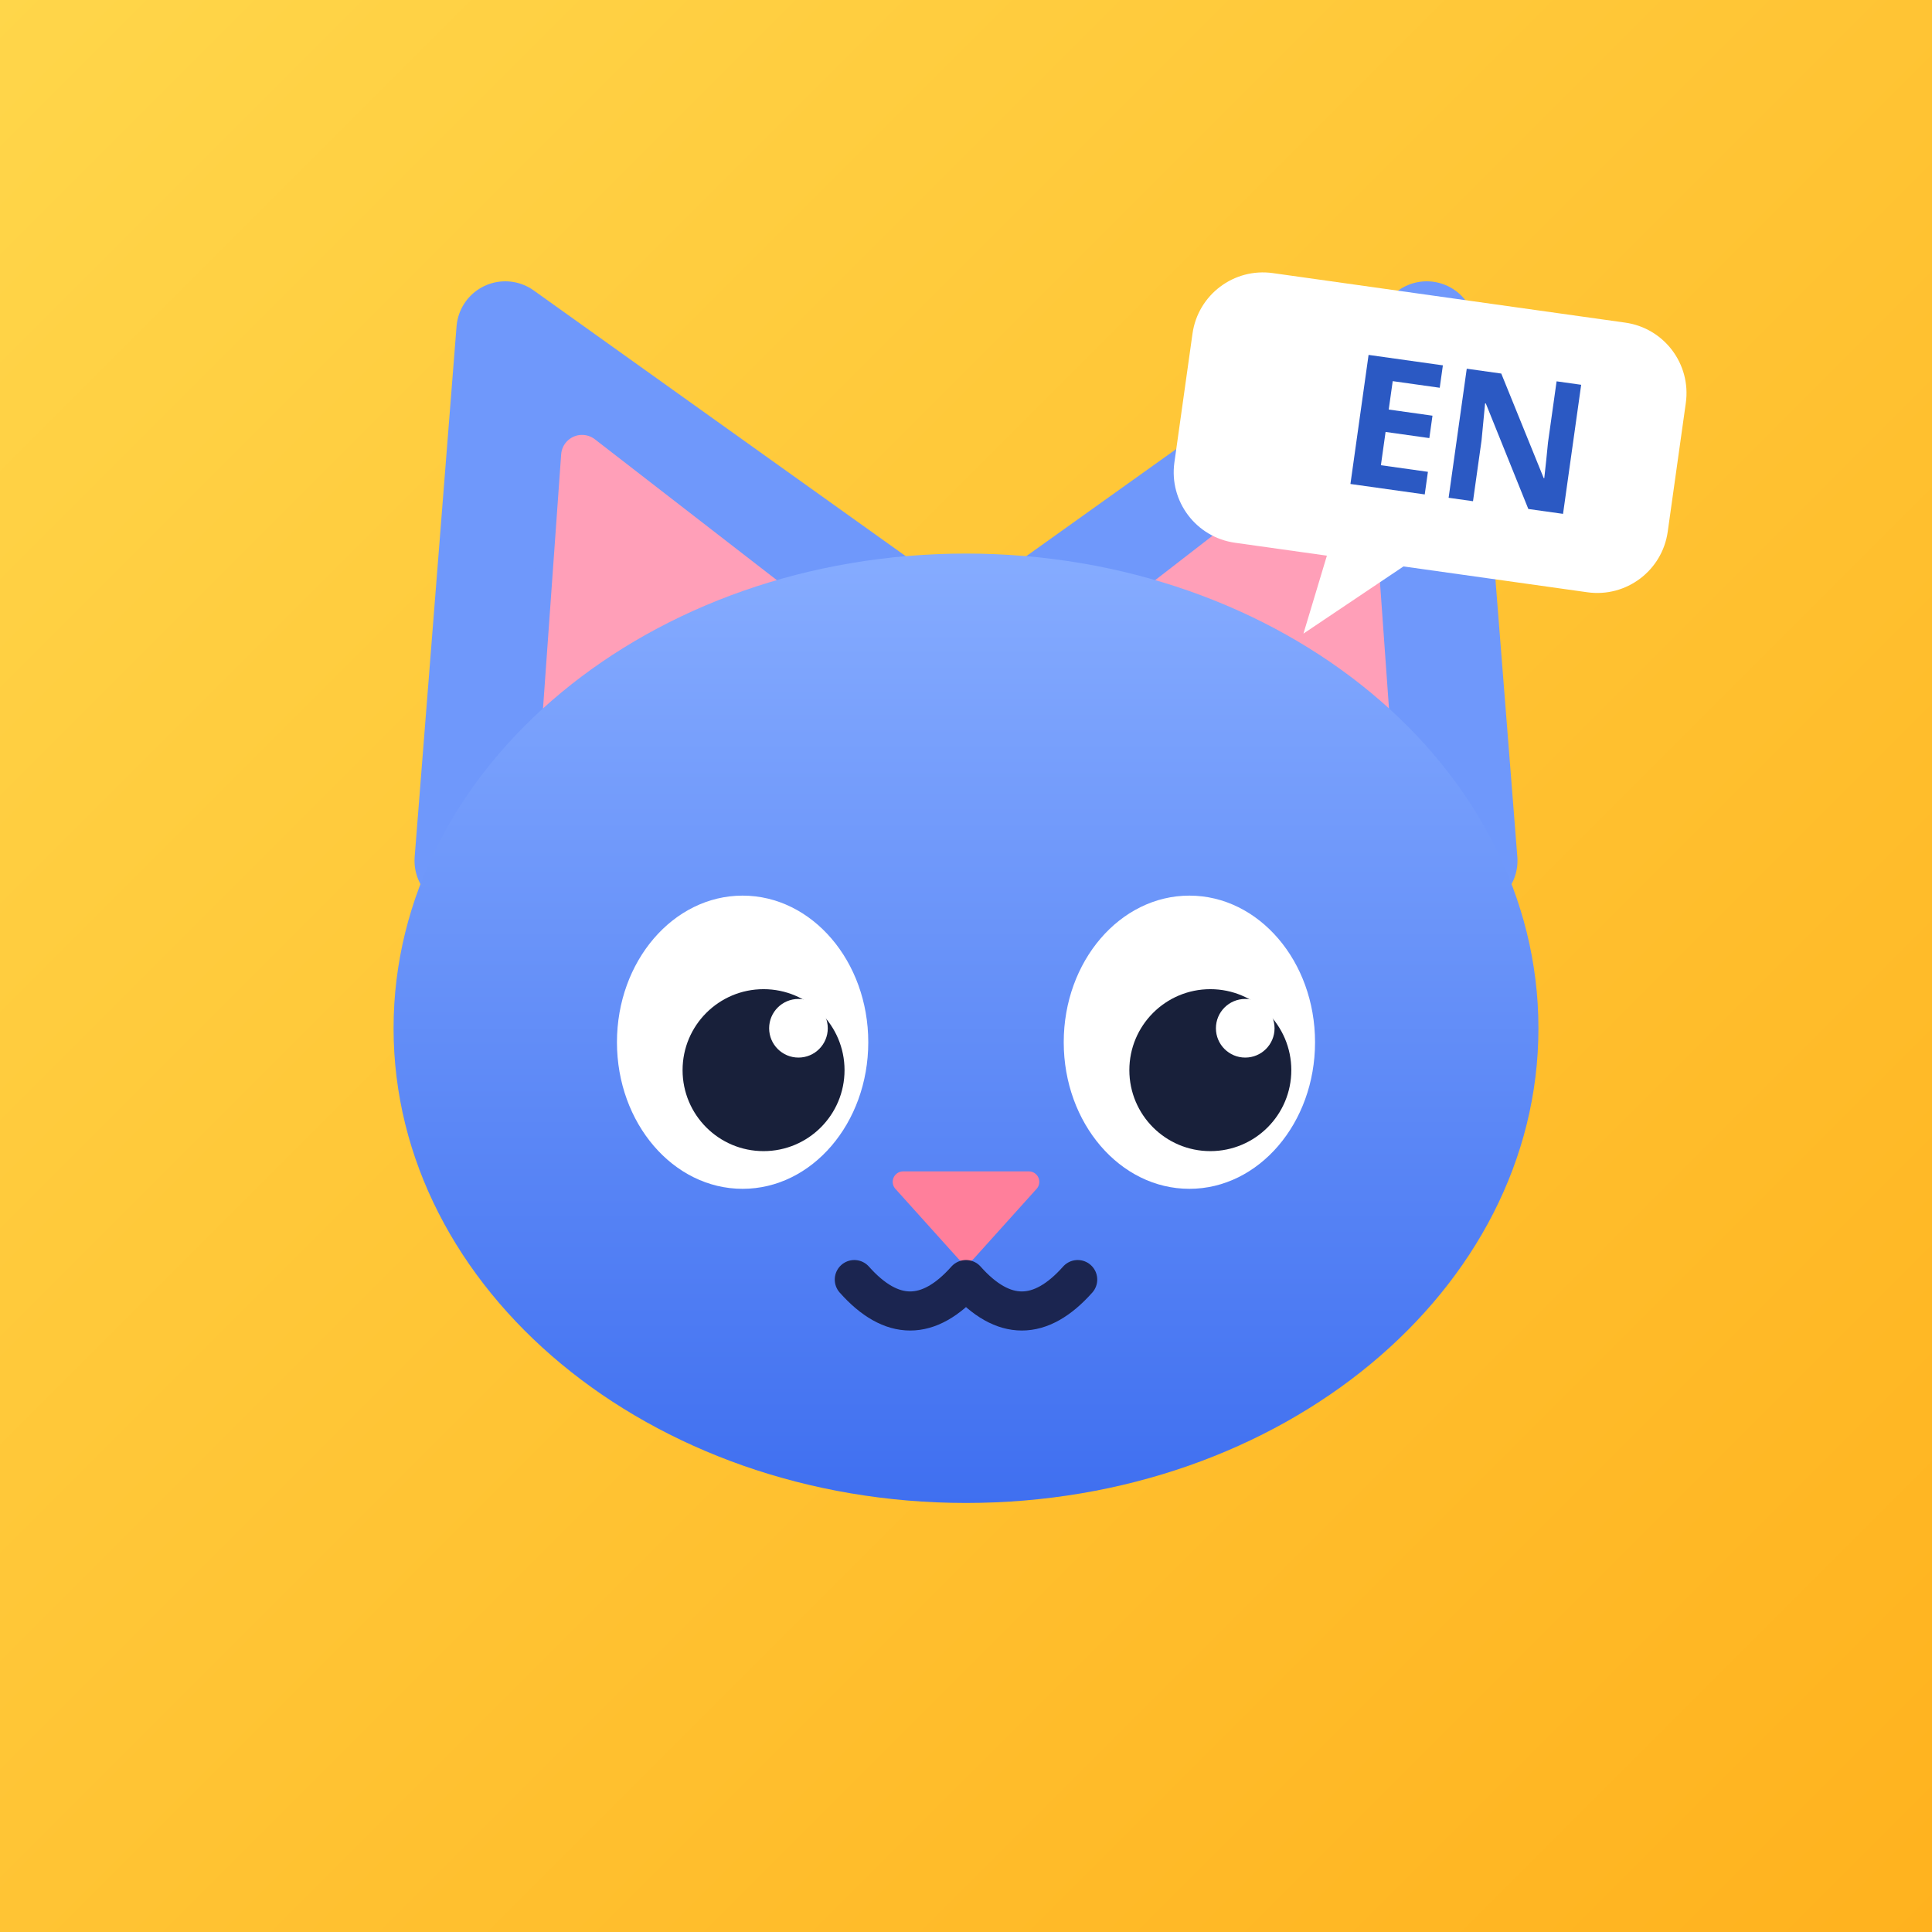
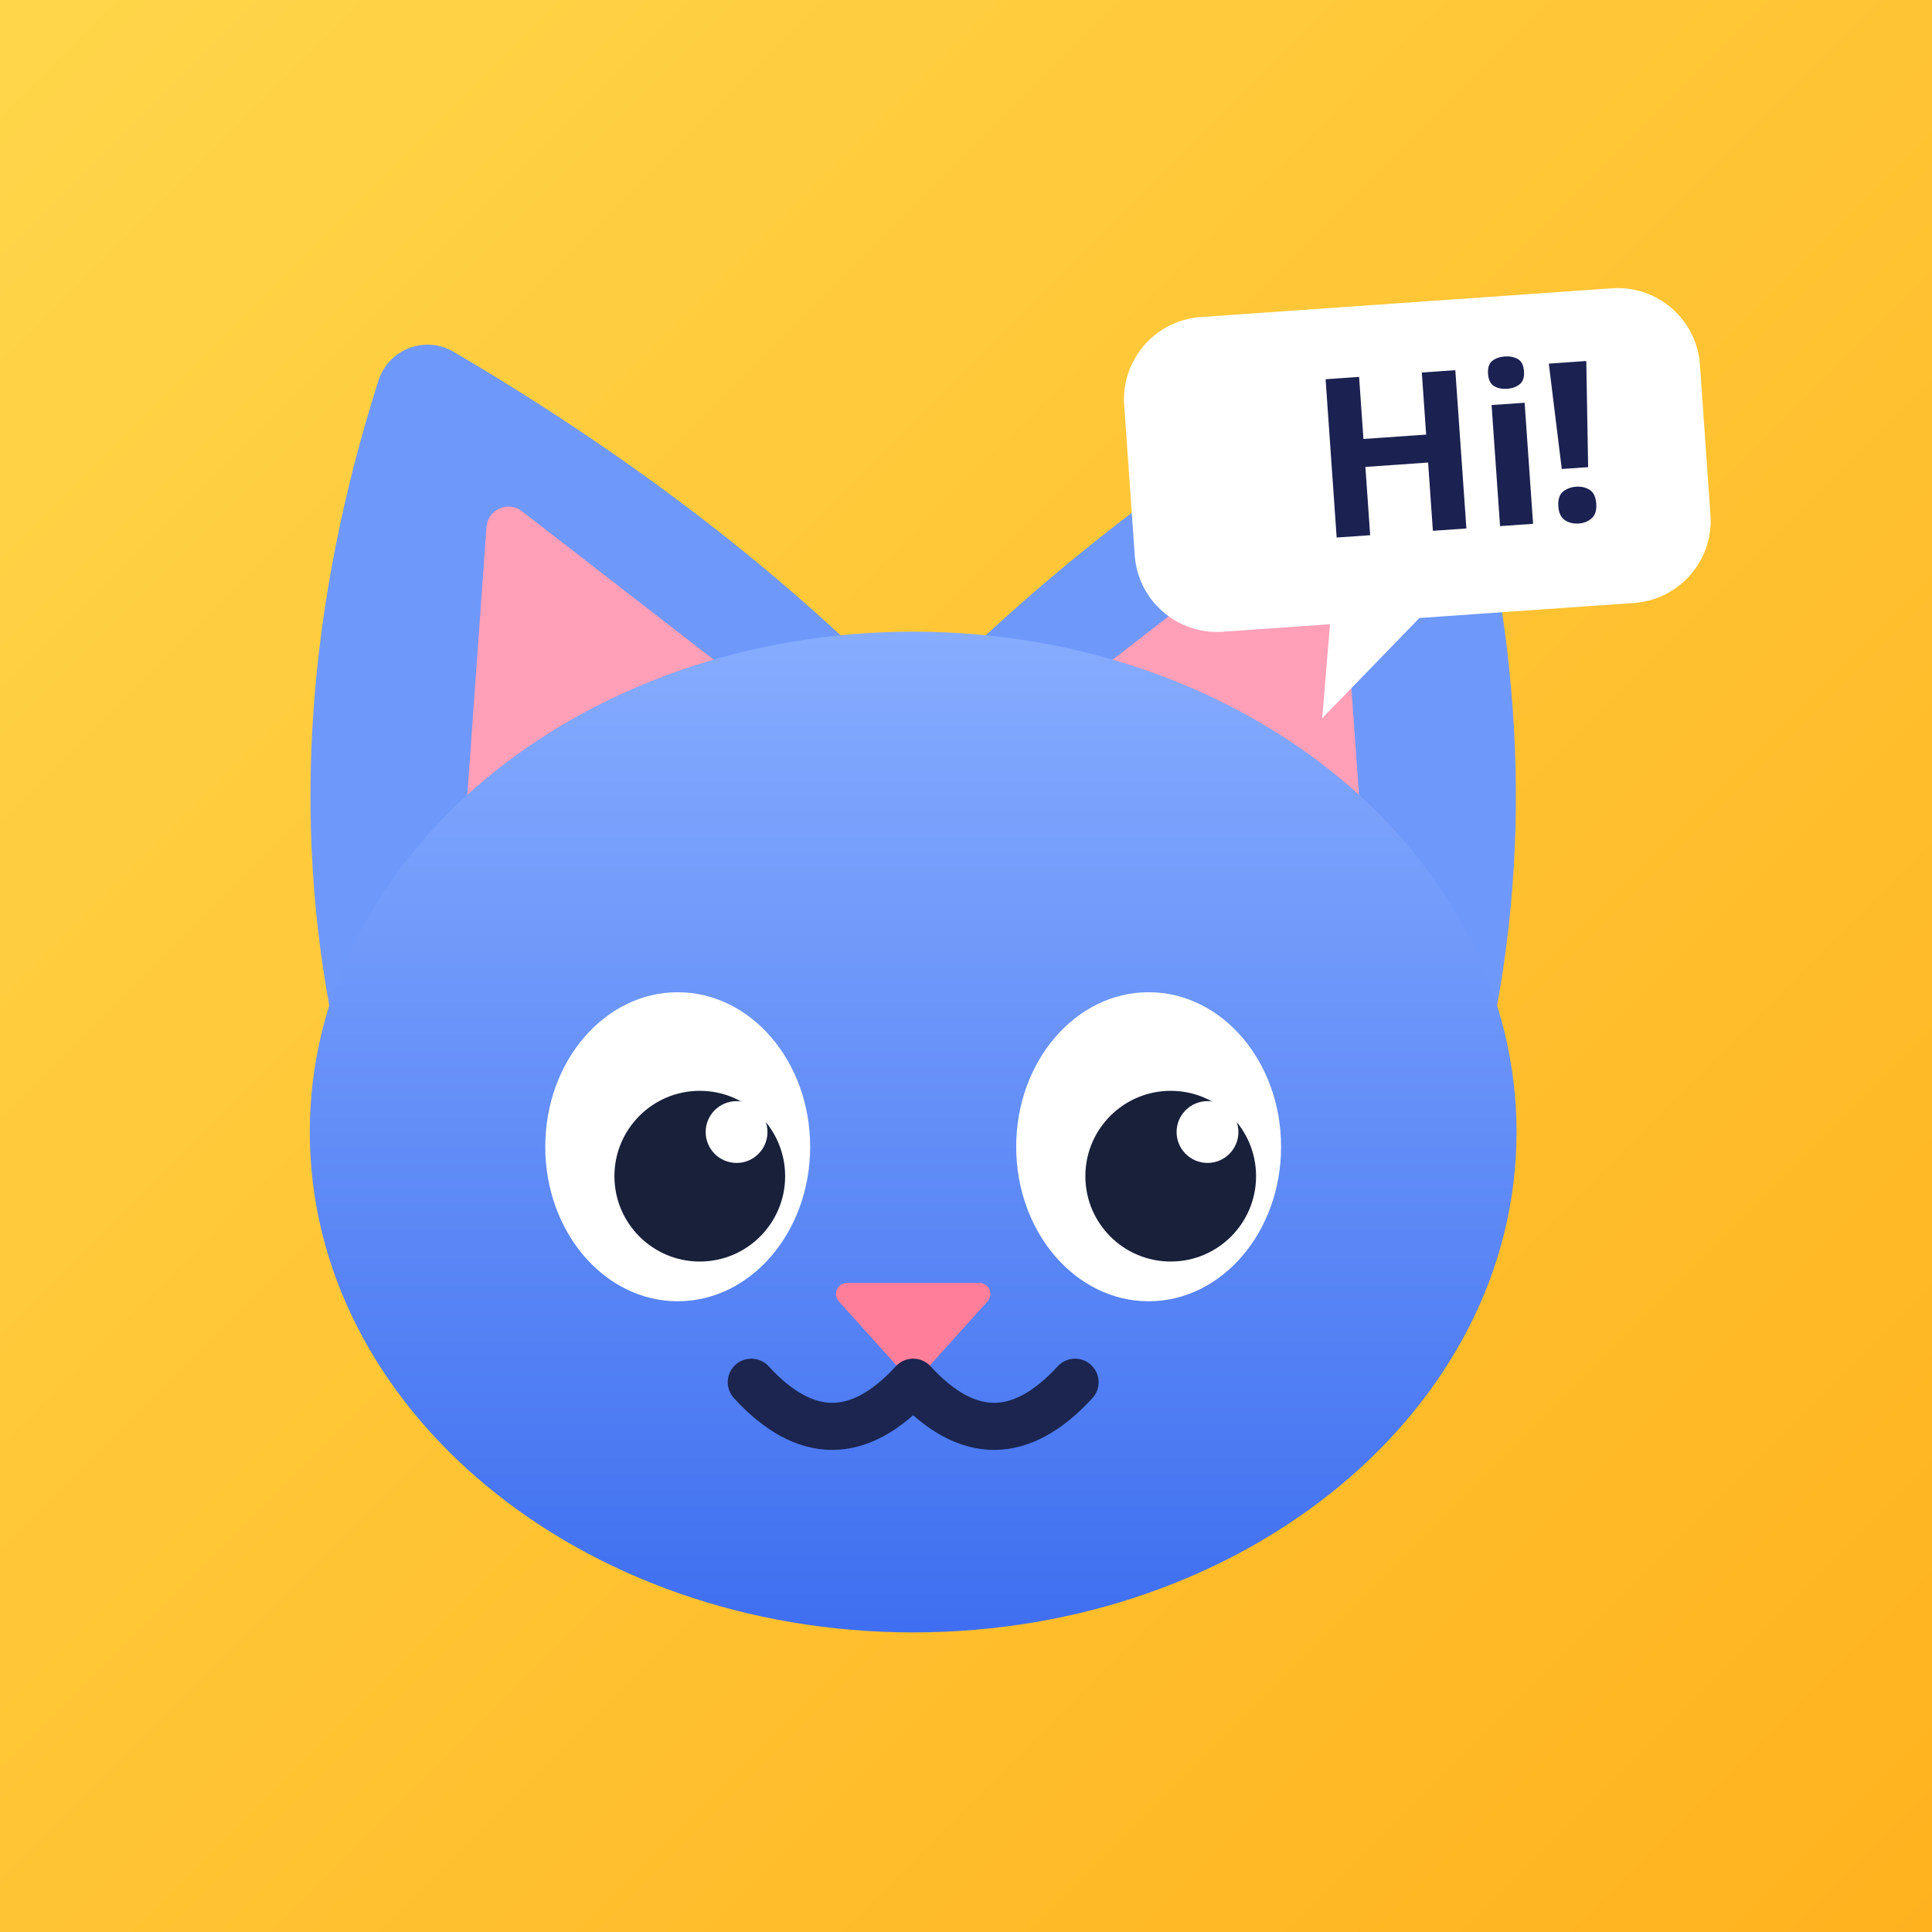
<svg xmlns="http://www.w3.org/2000/svg" viewBox="0 0 1024 1024" width="1024" height="1024">
  <defs>
    <linearGradient id="fond" x1="0" y1="0" x2="1" y2="1">
      <stop offset="0" stop-color="#ffd64a" />
      <stop offset="1" stop-color="#ffb21e" />
    </linearGradient>
    <linearGradient id="chat" x1="0" y1="0" x2="0" y2="1">
      <stop offset="0" stop-color="#86acff" />
      <stop offset="1" stop-color="#3f6ff0" />
    </linearGradient>
  </defs>
  <rect id="fond-rect" width="1024" height="1024" fill="url(#fond)" />
-   <g transform="translate(512 545) scale(7.4) translate(-60 -58)">
-     <path d="M24 46 L27 8 L55 28 Z" fill="#6f98fb" stroke="#6f98fb" stroke-width="7" stroke-linejoin="round" />
+   <g transform="translate(484 600) scale(7.8) translate(-60 -58)">
+     <path d="M24 50 Q20 30 27 8 Q44 18 56 30 Z" fill="#6f98fb" stroke="#6f98fb" stroke-width="7" stroke-linejoin="round" />
    <path d="M31 38 L32.5 17 L48 29 Z" fill="#ff9fb8" stroke="#ff9fb8" stroke-width="3" stroke-linejoin="round" />
-     <path d="M96 46 L93 8 L65 28 Z" fill="#6f98fb" stroke="#6f98fb" stroke-width="7" stroke-linejoin="round" />
+     <path d="M96 50 Q100 30 93 8 Q76 18 64 30 Z" fill="#6f98fb" stroke="#6f98fb" stroke-width="7" stroke-linejoin="round" />
    <path d="M89 38 L87.5 17 L72 29 Z" fill="#ff9fb8" stroke="#ff9fb8" stroke-width="3" stroke-linejoin="round" />
    <ellipse cx="60" cy="58" rx="41" ry="34" fill="url(#chat)" />
    <ellipse cx="44" cy="59" rx="9" ry="10.5" fill="#fff" />
    <circle cx="45.5" cy="61" r="5.8" fill="#18203a" />
    <circle cx="48" cy="58" r="2.1" fill="#fff" />
    <ellipse cx="76" cy="59" rx="9" ry="10.5" fill="#fff" />
    <circle cx="77.5" cy="61" r="5.8" fill="#18203a" />
    <circle cx="80" cy="58" r="2.1" fill="#fff" />
    <path d="M55.5 69 h9 l-4.5 5 z" fill="#ff7f9b" stroke="#ff7f9b" stroke-width="1.5" stroke-linejoin="round" />
-     <path d="M52 76 q4 4.5 8 0 q4 4.5 8 0" fill="none" stroke="#1b2550" stroke-width="2.8" stroke-linecap="round" stroke-linejoin="round" />
+     <path d="M49 75 q5.5 6 11 0 q5.5 6 11 0" fill="none" stroke="#1b2550" stroke-width="3.2" stroke-linecap="round" stroke-linejoin="round" />
  </g>
-   <g transform="translate(712 150) rotate(8) scale(.82)">
+   <g transform="translate(680 165) rotate(-4) scale(.95)">
    <path d="M0 0 h230 a46 46 0 0 1 46 46 v84 a46 46 0 0 1 -46 46 h-120 l-58 52 l8 -52 h-60 a46 46 0 0 1 -46 -46 v-84 a46 46 0 0 1 46 -46 z" transform="translate(-46 0)" fill="#fff" />
-     <text x="92" y="128" text-anchor="middle" font-family="Bricolage Grotesque, Arial Black, sans-serif" font-weight="800" font-size="118" fill="#2b59c3" letter-spacing="-2">EN</text>
+     <text x="92" y="128" text-anchor="middle" font-family="Bricolage Grotesque, Arial Black, sans-serif" font-weight="800" font-size="124" fill="#1b2150" letter-spacing="-2">Hi!</text>
  </g>
</svg>
